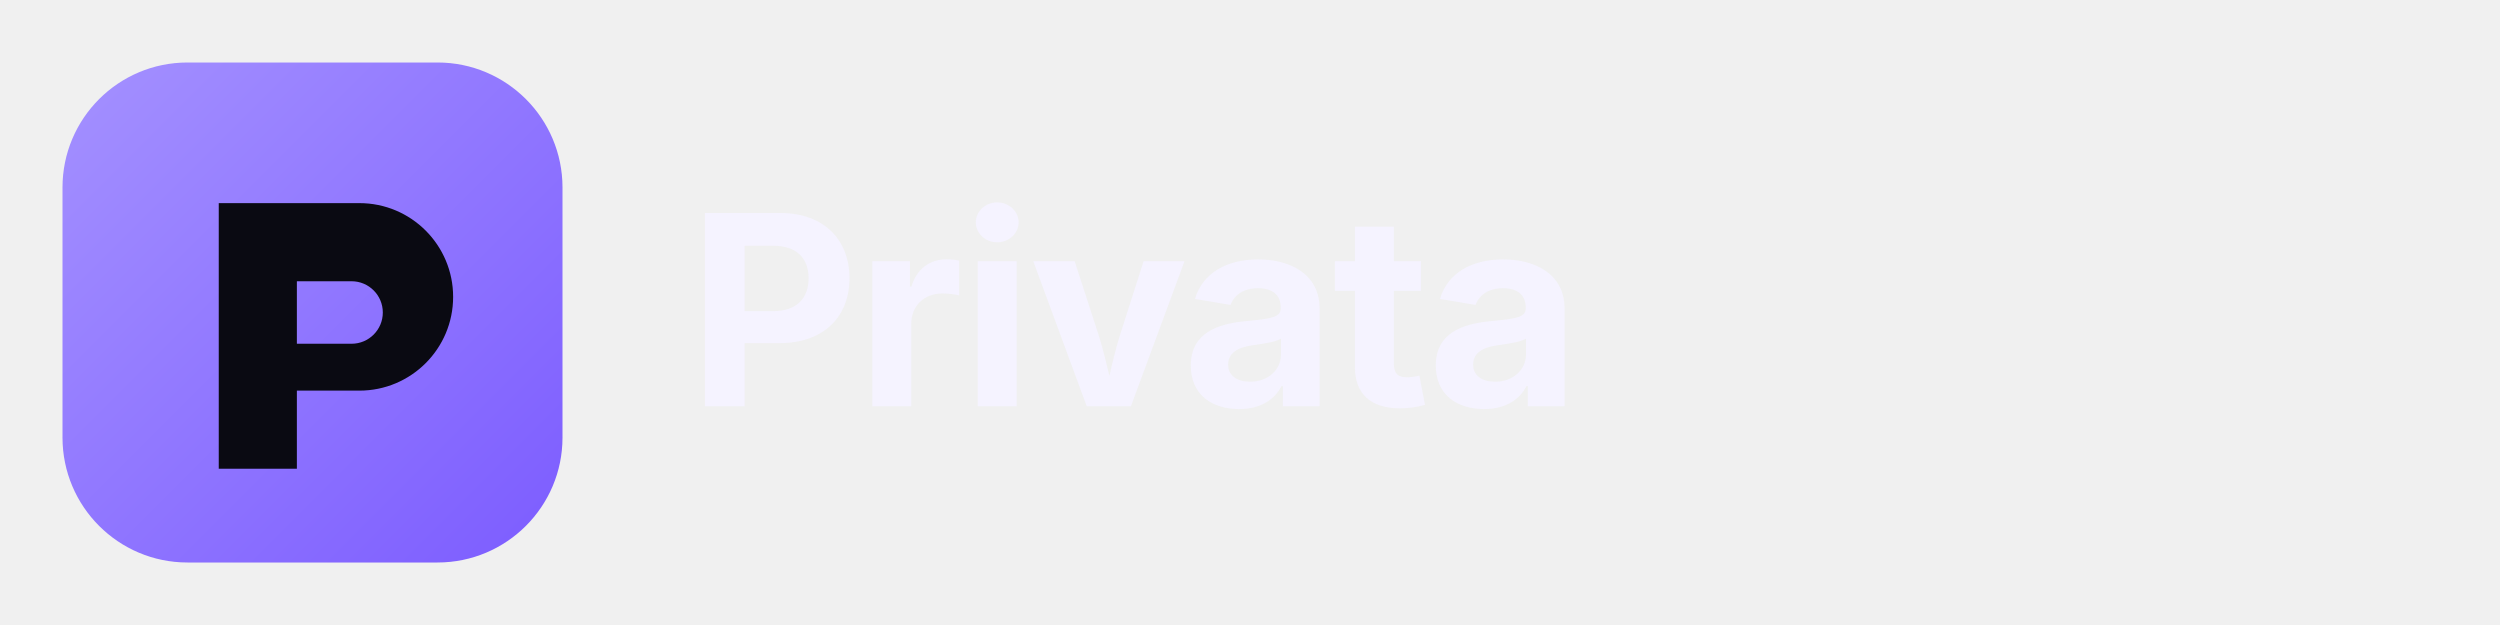
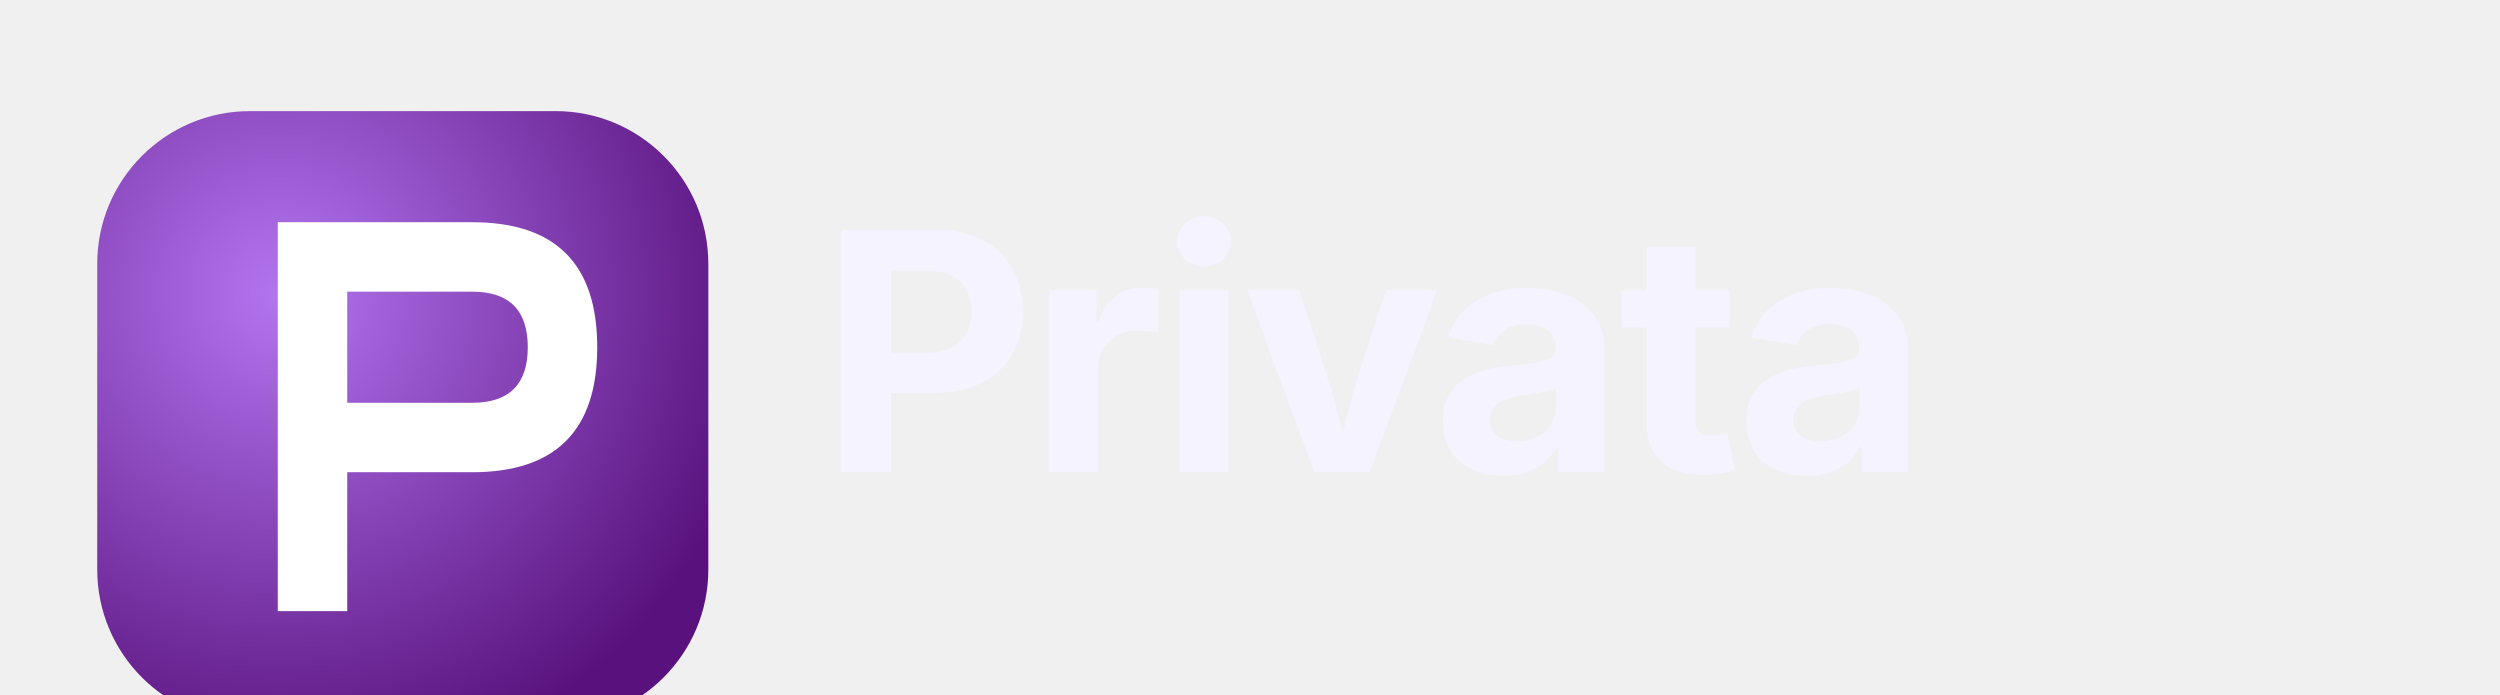
- <svg xmlns="http://www.w3.org/2000/svg" viewBox="0 0 320 80" role="img" aria-label="Privata">
+ <svg xmlns="http://www.w3.org/2000/svg" viewBox="0 0 360 100" role="img" aria-label="Privata">
  <defs>
-     <linearGradient id="markGradD" x1="0" y1="0" x2="1" y2="1">
-       <stop offset="0%" stop-color="#A491FF" />
-       <stop offset="100%" stop-color="#7C5CFF" />
-     </linearGradient>
+     <radialGradient id="pMark" cx="30%" cy="30%" r="80%">
+       <stop offset="0%" stop-color="hsl(270, 80%, 70%)" />
+       <stop offset="100%" stop-color="hsl(280, 75%, 28%)" />
+     </radialGradient>
  </defs>
-   <rect x="8" y="8" width="64" height="64" rx="16" fill="url(#markGradD)" />
-   <path d="M28 26 h18 a12 12 0 0 1 0 24 h-8 v10 h-10 z M38 34 v10 h7 a4 4 0 0 0 0 -8 h-7 z" fill="#0A0A12" />
-   <text x="88" y="52" font-family="Inter,system-ui,-apple-system,sans-serif" font-size="34" font-weight="700" fill="#F5F3FF" letter-spacing="-0.5">Privata</text>
+   <g transform="translate(8,10)">
+     <rect x="6" y="6" width="88" height="88" rx="22" fill="url(#pMark)" />
+     <path d="M 32 22 L 32 78 L 42 78 L 42 58 L 60 58 Q 78 58 78 40 Q 78 22 60 22 Z M 42 32 L 60 32 Q 68 32 68 40 Q 68 48 60 48 L 42 48 Z" fill="#FFFFFF" fill-rule="evenodd" />
+   </g>
+   <text x="118" y="68" font-family="Inter,system-ui,-apple-system,sans-serif" font-size="48" font-weight="700" fill="#F5F3FF" letter-spacing="-1">Privata</text>
</svg>
